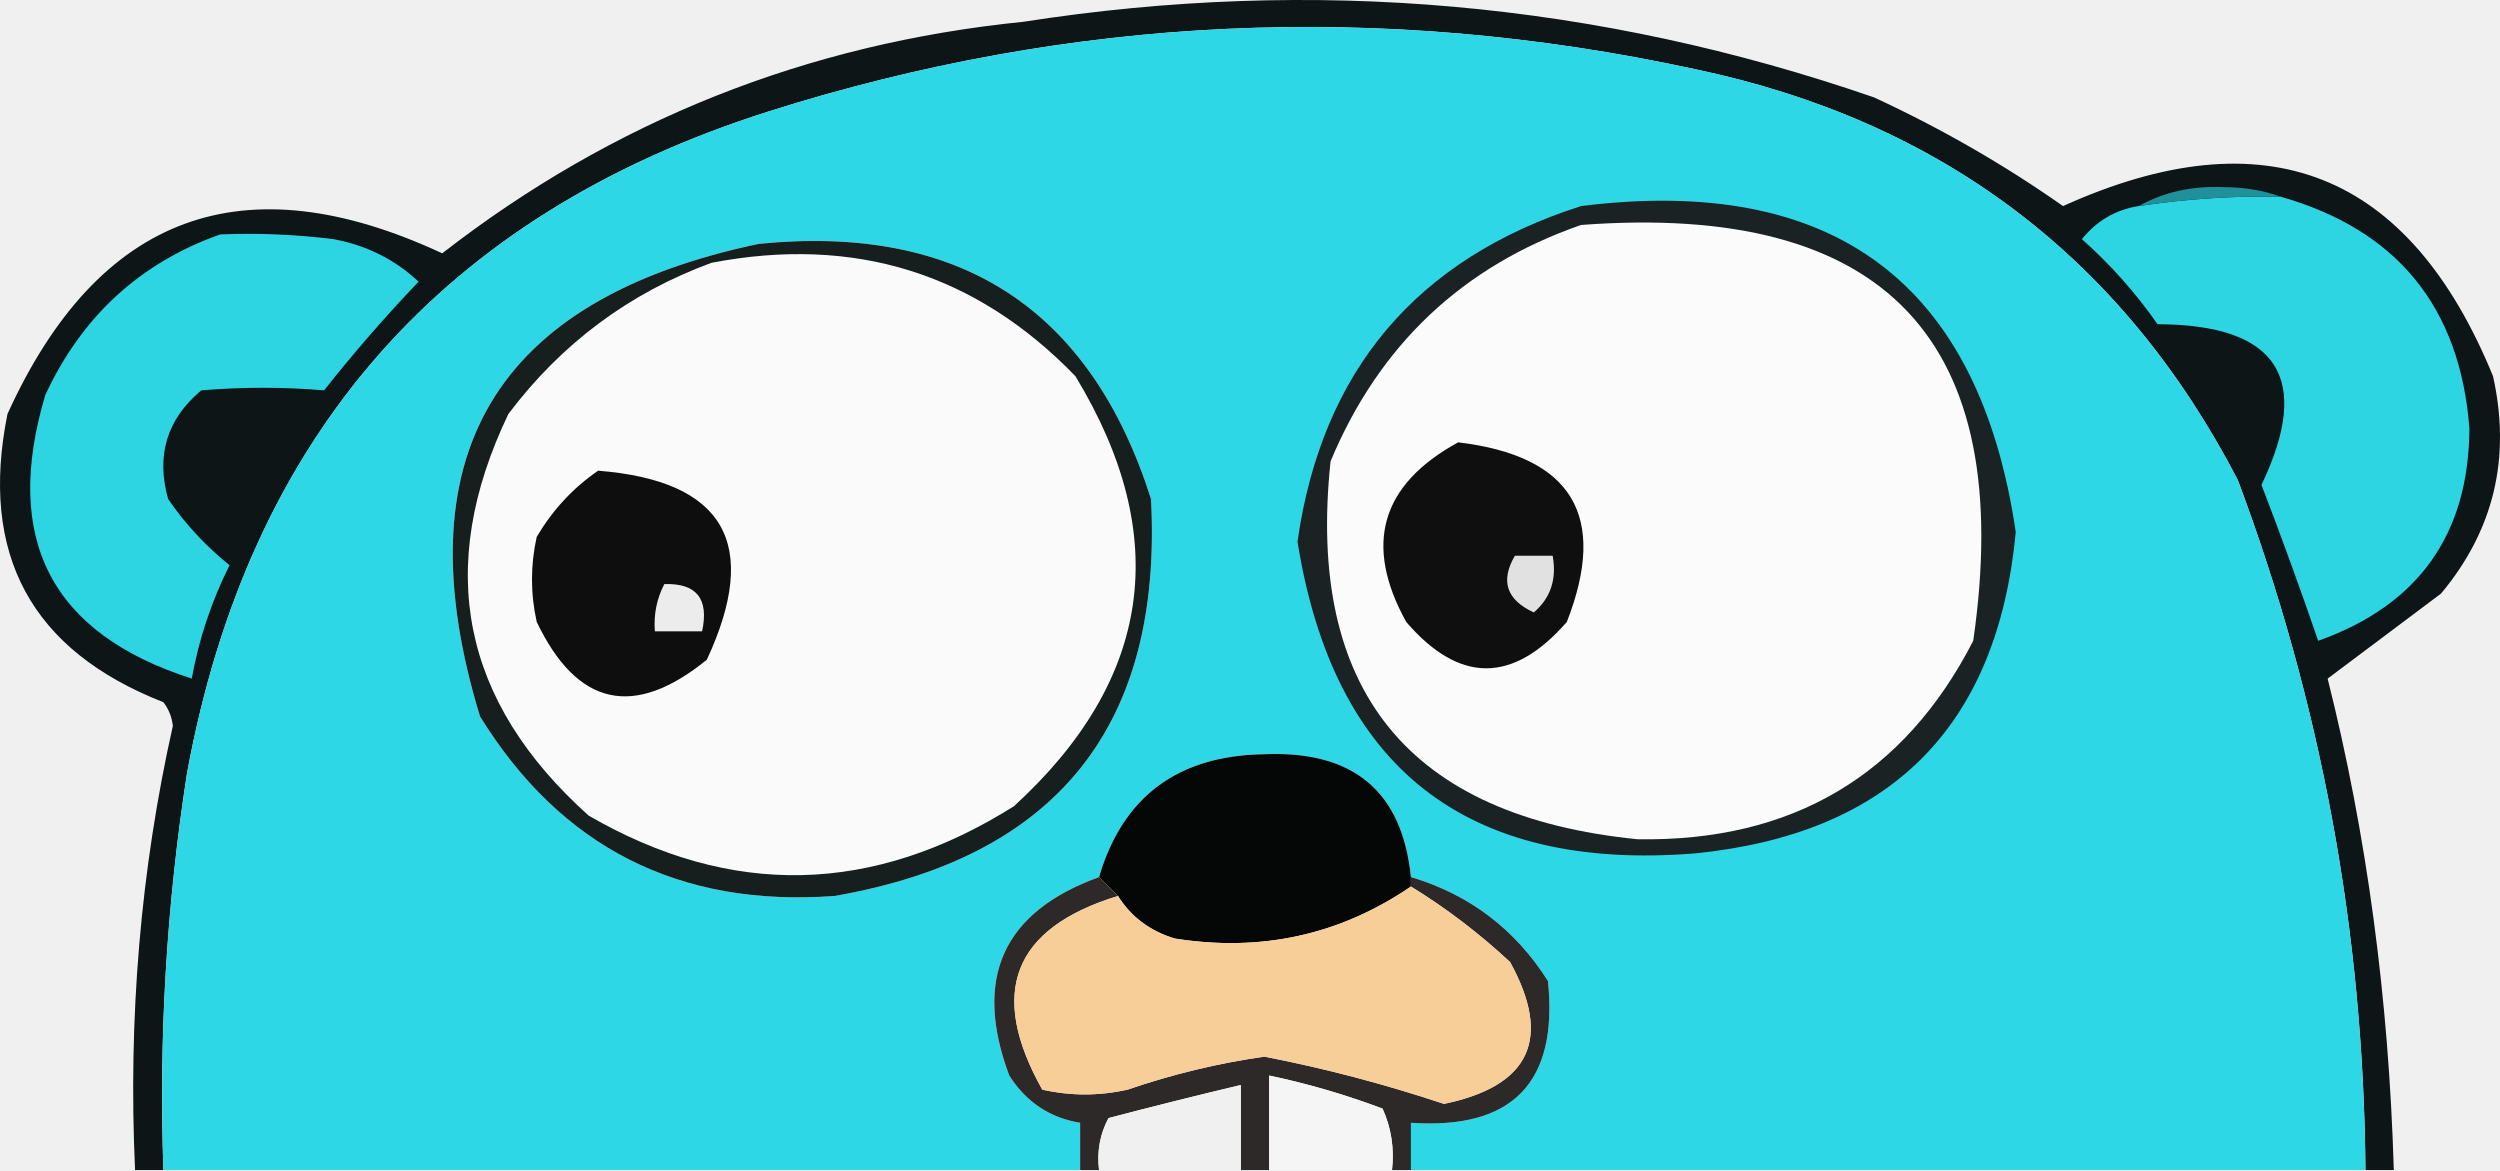
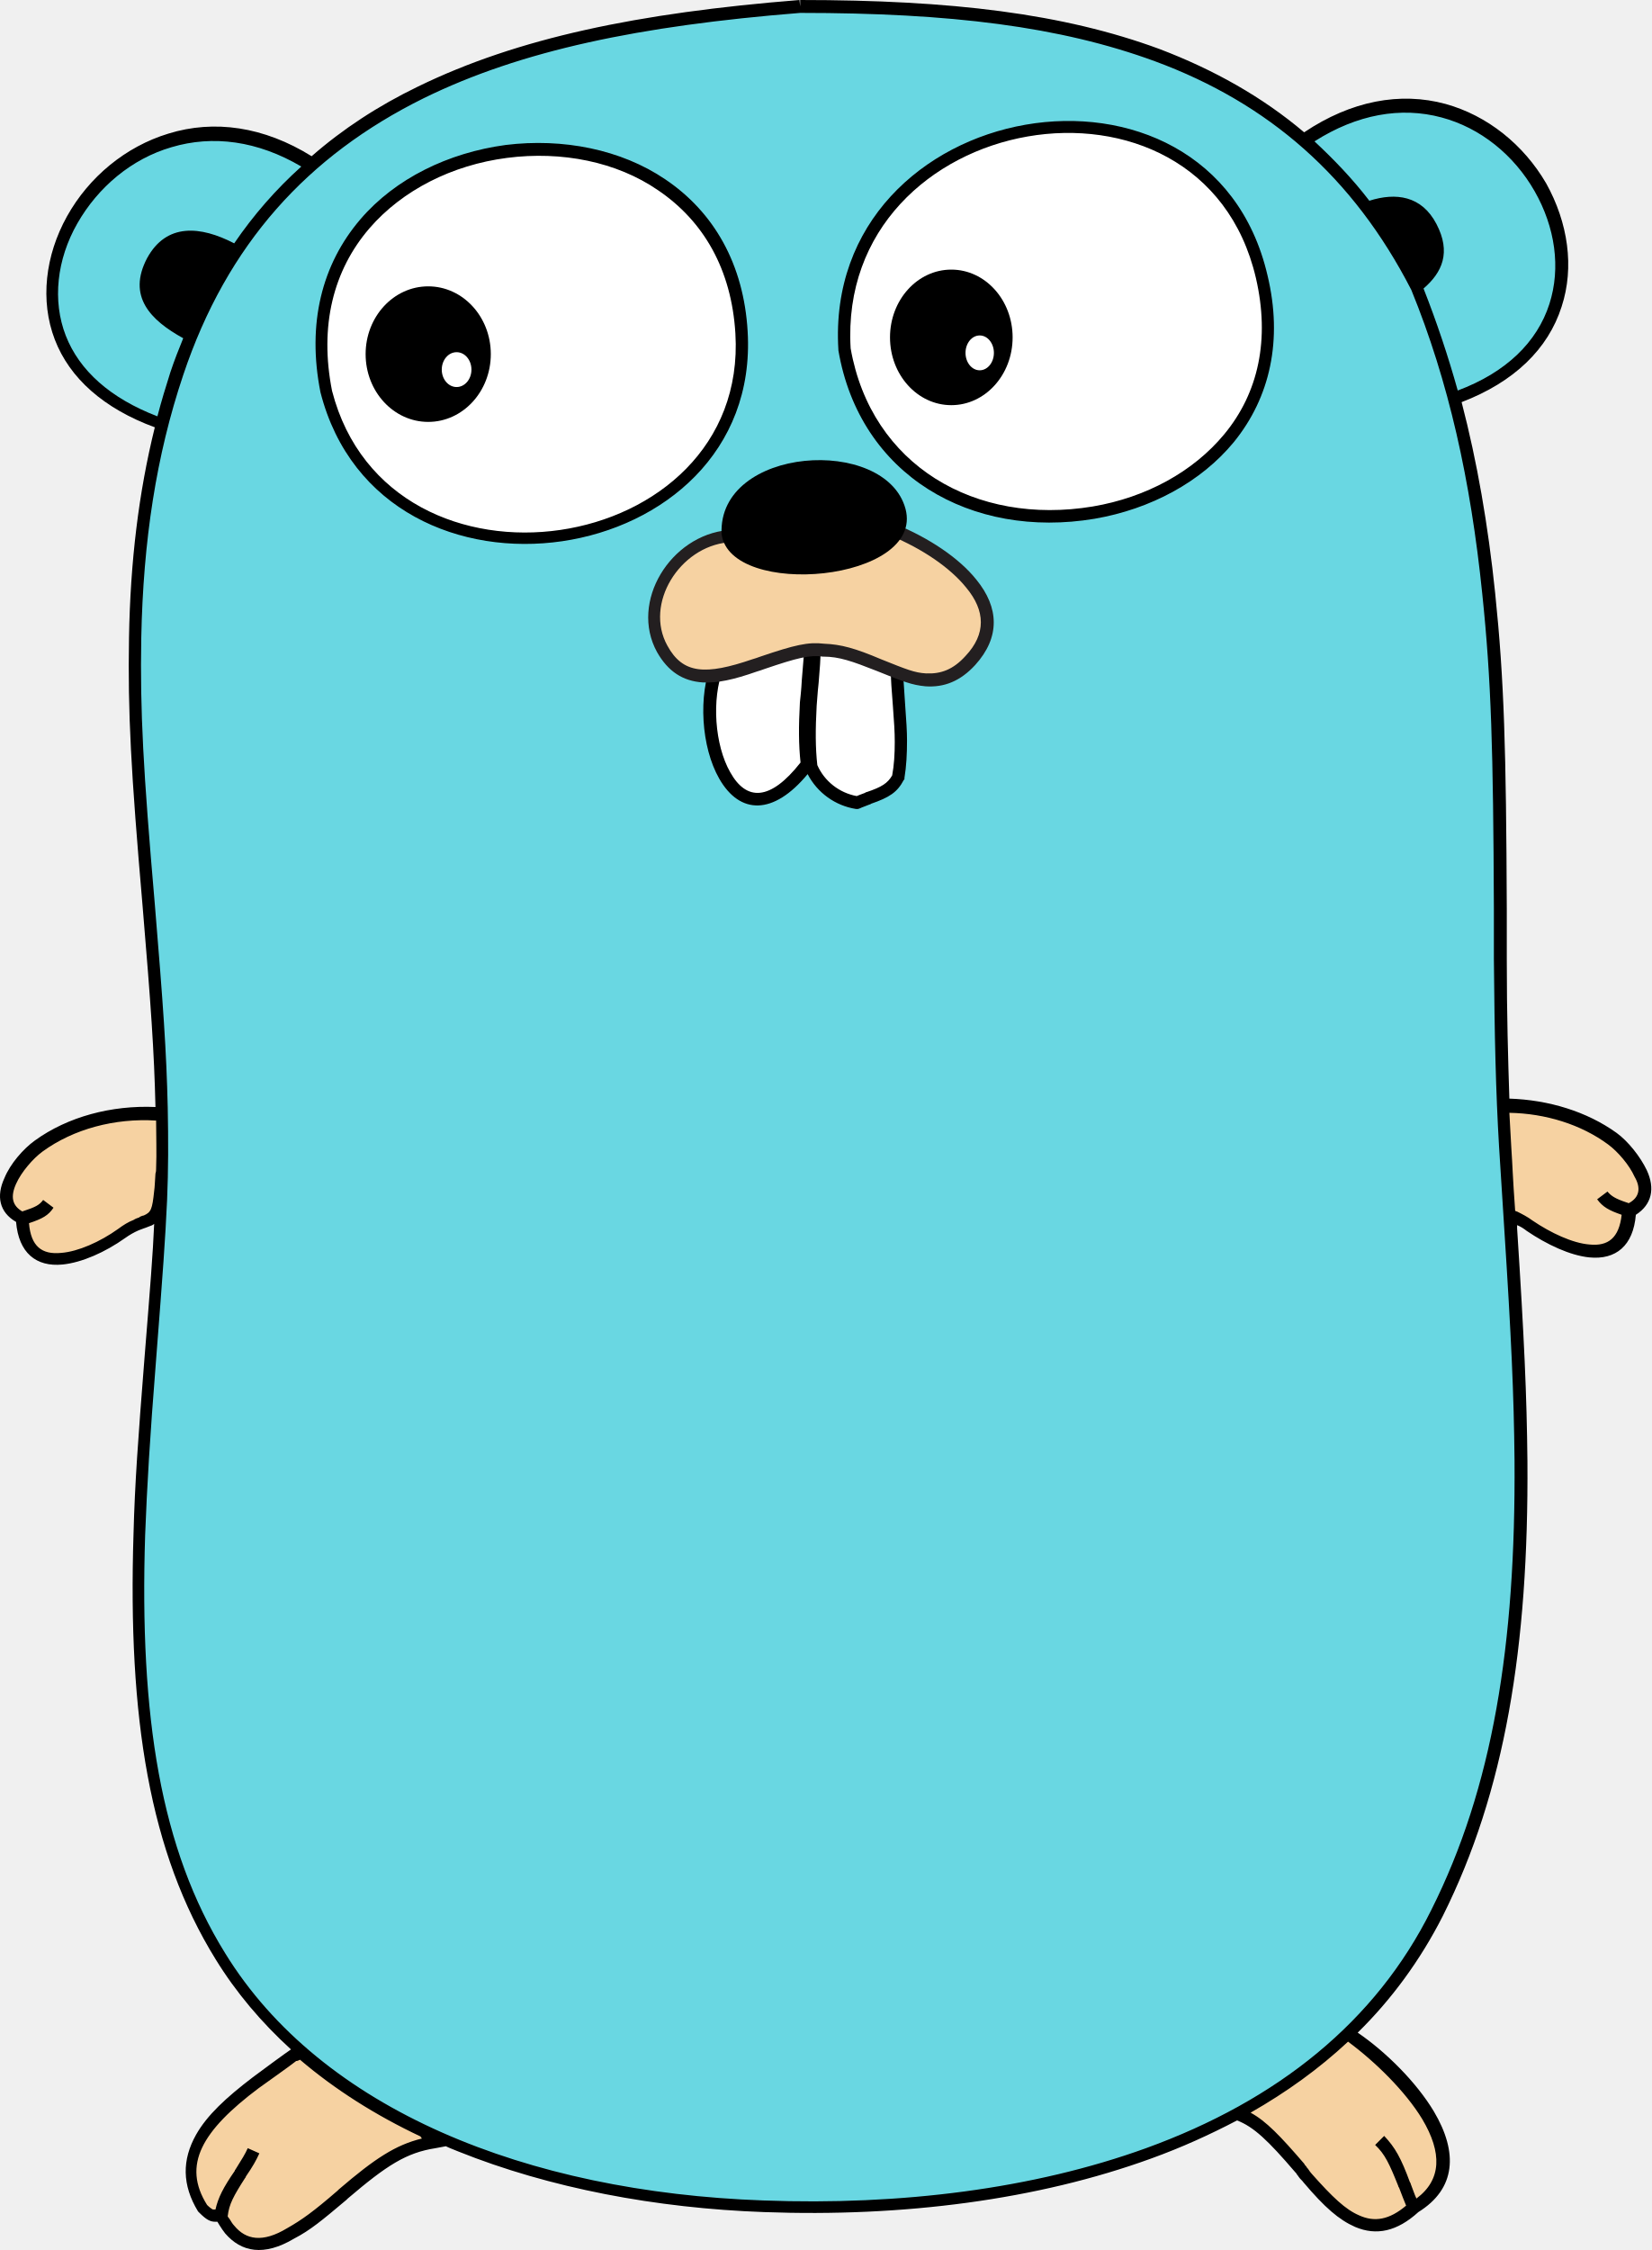
- <svg xmlns="http://www.w3.org/2000/svg" version="1.1" width="128.2" height="60" style="clip-rule:evenodd;fill-rule:evenodd;image-rendering:optimizeQuality;shape-rendering:geometricPrecision;text-rendering:geometricPrecision" id="svg2307">
-   <g id="g12" transform="matrix(0.4846354,0,0,0.4846354,-307.3601,-0.3371018)">
-     <path style="opacity:1" fill="#0e1517" d="m 887.5,124.5 c -1,0 -2,0 -3,0 C 884.309,99.351 879.809,75.017 871,51.5 858.794,27.98 839.628,13.48 813.5,8 c -33.215,-7.172 -65.882,-5.672 -98,4.5 -34.433,10.941 -54.933,34.275 -61.5,70 -2.164,13.913 -2.997,27.913 -2.5,42 -1,0 -2,0 -3,0 -0.741,-16.141 0.592,-31.807 4,-47 -0.108,-0.942 -0.441,-1.775 -1,-2.5 C 637.507,69.519 632.007,59.352 635,44.5 644.606,23.364 659.94,17.698 681,27.5 699.049,13.477 719.549,5.311 742.5,3 c 30.698,-4.785 60.698,-2.118 90,8 7.077,3.272 13.744,7.105 20,11.5 21.452,-9.686 36.619,-3.686 45.5,18 1.922,8.637 0.089,16.304 -5.5,23 -4.024,3.031 -8.024,6.031 -12,9 4.136,16.484 6.469,33.817 7,52 z" id="path10" />
-   </g>
-   <g id="g16" transform="matrix(0.4846354,0,0,0.4846354,-307.3601,-0.3371018)">
-     <path style="opacity:1" fill="#2dd5e3" d="m 875.5,21.5 c 12.338,3.507 19.004,11.674 20,24.5 -0.048,11.221 -5.382,18.721 -16,22.5 -1.9,-5.533 -3.9,-11.033 -6,-16.5 5.403,-11.291 1.736,-16.958 -11,-17 -2.295,-3.297 -4.962,-6.297 -8,-9 1.563,-1.947 3.563,-3.114 6,-3.5 4.963,-0.754 9.963,-1.087 15,-1 z" id="path14" />
-   </g>
-   <g id="g20" transform="matrix(0.4846354,0,0,0.4846354,-307.3601,-0.3371018)">
-     <path style="opacity:1" fill="#2dd4e2" d="m 657.5,25.5 c 4.014,-0.166 8.014,0.001 12,0.5 3.505,0.657 6.505,2.157 9,4.5 -3.52,3.686 -6.853,7.519 -10,11.5 -4.301,-0.363 -8.634,-0.363 -13,0 -3.63,3.05 -4.797,6.883 -3.5,11.5 1.827,2.66 3.994,4.994 6.5,7 -1.914,3.823 -3.247,7.823 -4,12 -14.879,-4.753 -20.046,-14.753 -15.5,-30 3.85,-8.317 10.016,-13.984 18.5,-17 z" id="path18" />
-   </g>
-   <g id="g24" transform="matrix(0.4846354,0,0,0.4846354,-307.3601,-0.3371018)">
-     <path style="opacity:1" fill="#20919a" d="m 875.5,21.5 c -5.037,-0.087 -10.037,0.246 -15,1 2.686,-1.491 5.686,-2.158 9,-2 2.196,0.005 4.196,0.338 6,1 z" id="path22" />
-   </g>
-   <g id="g28" transform="matrix(0.4846354,0,0,0.4846354,-307.3601,-0.3371018)" />
-   <g id="g32" transform="matrix(0.4846354,0,0,0.4846354,-307.3601,-0.3371018)">
-     <path id="path30" style="opacity:1" fill="#2ed7e5" d="m 884.5,124.5 c -33.667,0 -67.333,0 -101,0 0,-1.667 0,-3.333 0,-5 10.767,0.733 15.601,-4.267 14.5,-15 -3.47,-5.483 -8.303,-9.149 -14.5,-11 -0.915,-9.064 -6.082,-13.398 -15.5,-13 -9.149,0.133 -14.983,4.467 -17.5,13 -10.177,3.695 -13.344,10.695 -9.5,21 1.793,2.808 4.293,4.474 7.5,5 0,1.667 0,3.333 0,5 -11,0 -22,0 -33,0 -0.846,-1.939 -1.346,-3.939 -1.5,-6 1.205,-0.571 2.372,-1.238 3.5,-2 -0.346,-1.196 -0.846,-1.196 -1.5,0 -0.667,-1.333 -0.667,-2.667 0,-4 0.893,1.211 1.726,1.211 2.5,0 -1.229,-0.781 -2.562,-1.281 -4,-1.5 2.276,-1.874 1.943,-3.541 -1,-5 1.607,-1.049 2.273,-2.549 2,-4.5 2.027,0.162 4.027,-0.005 6,-0.5 -2.095,-0.556 -2.262,-1.056 -0.5,-1.5 5.765,2.549 5.932,1.883 0.5,-2 1.229,-0.781 2.562,-1.281 4,-1.5 -0.948,-0.483 -1.948,-0.649 -3,-0.5 23.585,-4.086 34.752,-18.086 33.5,-42 -6.392,-20.129 -20.225,-29.129 -41.5,-27 3.477,-0.823 7.144,-1.323 11,-1.5 -3.986,-0.499 -7.986,-0.665 -12,-0.5 -0.157,-1.373 0.01,-2.707 0.5,-4 1.364,0.758 2.531,0.258 3.5,-1.5 -0.928,-0.388 -1.595,-1.055 -2,-2 0.884,-1.098 1.884,-1.598 3,-1.5 -1.048,-1.048 -2.048,-2.048 -3,-3 32.118,-10.172 64.785,-11.672 98,-4.5 26.128,5.48 45.294,19.98 57.5,43.5 8.809,23.517 13.309,47.851 13.5,73 z m -169,-112 c 0.952,0.952 1.952,1.952 3,3 -1.116,-0.098 -2.116,0.402 -3,1.5 0.405,0.945 1.072,1.612 2,2 -0.969,1.758 -2.136,2.258 -3.5,1.5 -0.49,1.293 -0.657,2.627 -0.5,4 4.014,-0.166 8.014,0.001 12,0.5 -3.856,0.177 -7.523,0.677 -11,1.5 -28.033,5.877 -37.867,22.543 -29.5,50 8.572,13.87 21.072,20.203 37.5,19 1.052,-0.149 2.052,0.017 3,0.5 -1.438,0.219 -2.771,0.719 -4,1.5 5.432,3.883 5.265,4.549 -0.5,2 -1.762,0.444 -1.595,0.944 0.5,1.5 -1.973,0.495 -3.973,0.662 -6,0.5 0.273,1.951 -0.393,3.451 -2,4.5 2.943,1.459 3.276,3.126 1,5 1.438,0.219 2.771,0.719 4,1.5 -0.774,1.211 -1.607,1.211 -2.5,0 -0.667,1.333 -0.667,2.667 0,4 0.654,-1.196 1.154,-1.196 1.5,0 -1.128,0.762 -2.295,1.429 -3.5,2 0.154,2.061 0.654,4.061 1.5,6 -21.333,0 -42.667,0 -64,0 -0.497,-14.087 0.336,-28.087 2.5,-42 6.567,-35.725 27.067,-59.059 61.5,-70 z" />
-   </g>
-   <g id="g36" transform="matrix(0.4846354,0,0,0.4846354,-307.3601,-0.3371018)">
-     <path style="opacity:1" fill="#1a2223" d="m 801.5,22.5 c 26.786,-3.347 42.119,8.153 46,34.5 -1.951,20.618 -13.284,31.951 -34,34 -24.176,1.916 -38.176,-9.084 -42,-33 2.583,-18.084 12.583,-29.918 30,-35.5 z" id="path34" />
-   </g>
-   <g id="g40" transform="matrix(0.4846354,0,0,0.4846354,-307.3601,-0.3371018)">
-     <path style="opacity:1" fill="#fbfbfb" d="m 801.5,24.5 c 32.251,-2.425 46.084,12.242 41.5,44 -7.325,14.258 -19.158,21.258 -35.5,21 -24.247,-2.415 -35.08,-15.748 -32.5,-40 5.145,-12.314 13.978,-20.647 26.5,-25 z" id="path38" />
-   </g>
-   <g id="g44" transform="matrix(0.4846354,0,0,0.4846354,-307.3601,-0.3371018)">
-     <path style="opacity:1" fill="#161e1e" d="m 714.5,26.5 c 21.275,-2.129 35.108,6.871 41.5,27 1.252,23.914 -9.915,37.914 -33.5,42 -16.428,1.203 -28.928,-5.13 -37.5,-19 -8.367,-27.457 1.467,-44.123 29.5,-50 z" id="path42" />
-   </g>
-   <g id="g48" transform="matrix(0.4846354,0,0,0.4846354,-307.3601,-0.3371018)">
-     <path style="opacity:1" fill="#fafafa" d="m 709.5,28.5 c 15.123,-2.901 27.956,1.099 38.5,12 10.289,16.949 8.122,32.115 -6.5,45.5 -14.928,9.39 -29.928,9.723 -45,1 -13.466,-12.06 -16.3,-26.226 -8.5,-42.5 5.632,-7.474 12.798,-12.808 21.5,-16 z" id="path46" />
-   </g>
-   <g id="g60" transform="matrix(0.4846354,0,0,0.4846354,-307.3601,-0.3371018)">
-     <path style="opacity:1" fill="#0f0f0f" d="m 788.5,47.5 c 12.051,1.441 15.884,7.774 11.5,19 -5.705,6.546 -11.372,6.546 -17,0 -4.522,-8.188 -2.689,-14.521 5.5,-19 z" id="path58" />
-   </g>
-   <g id="g64" transform="matrix(0.4846354,0,0,0.4846354,-307.3601,-0.3371018)">
-     <path style="opacity:1" fill="#0e0e0e" d="m 697.5,50.5 c 13.37,1.066 17.203,7.732 11.5,20 -7.718,6.27 -13.718,4.937 -18,-4 -0.667,-3 -0.667,-6 0,-9 1.694,-2.858 3.861,-5.191 6.5,-7 z" id="path62" />
-   </g>
-   <g id="g92" transform="matrix(0.4846354,0,0,0.4846354,-307.3601,-0.3371018)">
-     <path style="opacity:1" fill="#e1e1e1" d="m 794.5,59.5 c 1.333,0 2.667,0 4,0 0.449,2.478 -0.217,4.478 -2,6 -2.89,-1.337 -3.557,-3.337 -2,-6 z" id="path90" />
-   </g>
-   <g id="g100" transform="matrix(0.4846354,0,0,0.4846354,-307.3601,-0.3371018)">
-     <path style="opacity:1" fill="#ececec" d="m 704.5,62.5 c 3.41,-0.116 4.744,1.55 4,5 -1.667,0 -3.333,0 -5,0 -0.134,-1.792 0.199,-3.458 1,-5 z" id="path98" />
-   </g>
-   <g id="g104" transform="matrix(0.4846354,0,0,0.4846354,-307.3601,-0.3371018)">
-     <path style="opacity:1" fill="#050707" d="m 783.5,93.5 c 0,0.333 0,0.667 0,1 -7.514,5.126 -15.848,6.959 -25,5.5 -2.606,-0.792 -4.606,-2.292 -6,-4.5 -0.667,-0.667 -1.333,-1.333 -2,-2 2.517,-8.533 8.351,-12.867 17.5,-13 9.418,-0.398 14.585,3.936 15.5,13 z" id="path102" />
-   </g>
-   <g id="g152" transform="matrix(0.4846354,0,0,0.4846354,-307.3601,-0.3371018)">
-     <path style="opacity:1" fill="#2c2928" d="m 750.5,93.5 c 0.667,0.667 1.333,1.333 2,2 -11.111,3.402 -13.777,10.236 -8,20.5 3,0.667 6,0.667 9,0 4.752,-1.634 9.586,-2.801 14.5,-3.5 6.426,1.252 12.759,2.919 19,5 9.115,-1.895 11.448,-6.895 7,-15 -3.26,-3.039 -6.76,-5.706 -10.5,-8 0,-0.333 0,-0.667 0,-1 6.197,1.851 11.03,5.517 14.5,11 1.101,10.733 -3.733,15.733 -14.5,15 0,1.667 0,3.333 0,5 -0.667,0 -1.333,0 -2,0 0.256,-2.292 -0.077,-4.459 -1,-6.5 -3.947,-1.484 -7.947,-2.65 -12,-3.5 0,3.333 0,6.667 0,10 -1,0 -2,0 -3,0 0,-3 0,-6 0,-9 -4.594,1.09 -9.261,2.257 -14,3.5 -0.906,1.699 -1.239,3.533 -1,5.5 -0.667,0 -1.333,0 -2,0 0,-1.667 0,-3.333 0,-5 -3.207,-0.526 -5.707,-2.192 -7.5,-5 -3.844,-10.305 -0.677,-17.305 9.5,-21 z" id="path150" />
-   </g>
-   <g id="g156" transform="matrix(0.4846354,0,0,0.4846354,-307.3601,-0.3371018)">
-     <path style="opacity:1" fill="#f7cd98" d="m 783.5,94.5 c 3.74,2.294 7.24,4.96 10.5,8 4.448,8.105 2.115,13.105 -7,15 -6.241,-2.081 -12.574,-3.748 -19,-5 -4.914,0.699 -9.748,1.866 -14.5,3.5 -3,0.667 -6,0.667 -9,0 -5.777,-10.264 -3.111,-17.098 8,-20.5 1.394,2.208 3.394,3.708 6,4.5 9.152,1.459 17.486,-0.374 25,-5.5 z" id="path154" />
-   </g>
-   <g id="g160" transform="matrix(0.4846354,0,0,0.4846354,-307.3601,-0.3371018)">
-     <path style="opacity:1" fill="#f0f0f0" d="m 765.5,124.5 c -5,0 -10,0 -15,0 -0.239,-1.967 0.094,-3.801 1,-5.5 4.739,-1.243 9.406,-2.41 14,-3.5 0,3 0,6 0,9 z" id="path158" />
-   </g>
-   <g id="g164" transform="matrix(0.4846354,0,0,0.4846354,-307.3601,-0.3371018)">
-     <path style="opacity:1" fill="#f5f5f5" d="m 781.5,124.5 c -4.333,0 -8.667,0 -13,0 0,-3.333 0,-6.667 0,-10 4.053,0.85 8.053,2.016 12,3.5 0.923,2.041 1.256,4.208 1,6.5 z" id="path162" />
+ <svg xmlns="http://www.w3.org/2000/svg" width="44.045mm" height="60mm" viewBox="0 0 44.045 60" version="1.1" id="svg2135" xml:space="preserve">
+   <g id="layer1" transform="translate(-39.51366,-50.87141)">
+     <g id="g2568" transform="matrix(0.172802,0,0,0.172802,39.44316,50.83685)">
+       <path d="m 3.686,188.165 c 0.498,10.26 10.758,5.479 15.34,2.291 4.383,-3.088 5.678,-0.498 6.076,-6.475 0.299,-3.984 0.697,-7.869 0.498,-11.853 -6.674,-0.598 -13.846,0.996 -19.325,4.98 -2.888,1.992 -8.068,8.567 -2.59,11.057 m 204.502,126.107 c 7.869,4.881 22.313,19.624 10.459,26.796 -11.356,10.36 -17.73,-11.456 -27.692,-14.444 4.283,-5.877 9.662,-11.256 17.233,-12.352 z m -140.85,16.635 c -9.264,1.395 -14.444,9.762 -22.213,14.046 -7.272,4.283 -10.061,-1.395 -10.659,-2.59 -1.095,-0.498 -0.996,0.498 -2.789,-1.295 -6.773,-10.659 6.973,-18.428 14.145,-23.708 9.961,-1.992 16.237,6.674 21.516,13.547 z M 251.916,186.87 c -0.498,10.26 -10.758,5.479 -15.34,2.291 -4.383,-3.088 -5.678,-0.498 -6.076,-6.475 -0.3,-3.984 -0.698,-7.869 -0.498,-11.853 6.673,-0.598 13.845,0.996 19.324,4.98 2.79,1.992 8.069,8.567 2.59,11.057" fill="#f6d2a2" id="path2508" />
+       <path d="M 224.722,61.759 C 260.283,49.208 232.492,0.499 201.512,22.014 181.192,4.582 153.202,1.394 123.816,1.394 95.03,3.687 67.636,8.966 48.511,25.7 17.63,5.777 -10.858,53.59 25.4,65.644 c -10.16,39.445 1.394,79.688 -0.2,119.831 -1.494,36.06 -10.957,84.37 9.065,116.744 17.034,27.692 53.69,37.554 83.873,38.65 38.549,1.394 85.266,-8.069 103.993,-45.423 17.93,-35.561 12.95,-79.888 10.659,-118.238 -2.291,-38.749 1.992,-78.095 -8.069,-115.45 z" fill="#69d7e2" id="path2510" />
+       <path d="m 254.605,180.794 c -0.996,-2.092 -2.888,-4.483 -4.681,-5.778 -4.582,-3.287 -10.46,-5.08 -16.536,-5.279 -0.199,-6.176 -0.398,-12.95 -0.398,-21.516 v -7.77 c -0.1,-24.504 -0.399,-35.262 -1.793,-48.71 -1.096,-10.558 -2.79,-20.32 -5.18,-29.484 8.069,-3.088 13.348,-8.168 15.44,-14.743 1.992,-6.076 0.996,-12.949 -2.39,-19.025 -3.487,-5.977 -9.065,-10.46 -15.54,-12.252 -6.973,-1.893 -14.543,-0.498 -21.815,4.382 C 195.237,15.141 187.767,10.957 179.399,7.769 164.557,2.292 147.325,0.2 123.916,0.2 V 1.196 L 123.816,0.2 C 98.814,2.192 80.286,6.077 64.946,13.548 58.77,16.536 53.292,20.122 48.511,24.306 41.139,19.724 33.469,18.628 26.397,20.82 19.823,22.812 14.145,27.494 10.758,33.57 7.371,39.646 6.574,46.619 8.865,52.596 c 2.291,5.976 7.57,10.658 15.44,13.547 -2.49,10.06 -3.785,20.719 -3.984,32.473 -0.2,11.455 0.298,20.62 2.091,41.338 1.295,15.44 1.793,22.512 1.993,31.079 -6.774,-0.299 -13.547,1.494 -18.628,5.18 -1.793,1.295 -3.785,3.586 -4.681,5.777 -1.295,2.79 -0.797,5.28 1.793,6.774 0.398,4.781 3.088,6.972 7.172,6.574 2.988,-0.299 6.574,-1.893 9.662,-4.084 a 11.208,11.208 0 0 1 2.092,-1.195 c 0.299,-0.1 0.498,-0.2 0.797,-0.3 0,0 0.597,-0.198 0.797,-0.298 0.298,-0.1 0.597,-0.2 0.796,-0.399 -0.199,4.682 -0.597,9.563 -1.494,20.72 -0.996,12.55 -1.494,19.424 -1.693,27.094 -0.897,28.488 2.49,49.207 12.65,65.643 3.188,5.18 7.073,9.762 11.655,13.946 -0.897,0.597 -4.682,3.387 -5.877,4.283 -4.184,3.188 -7.072,5.877 -8.766,8.865 -2.191,3.885 -2.191,7.77 0.299,11.854 l 0.1,0.1 0.1,0.1 c 1.095,1.095 1.693,1.394 2.49,1.394 h 0.297 c 0.1,0.2 0.2,0.299 0.3,0.498 0.298,0.498 0.597,0.896 0.896,1.295 2.49,2.889 5.976,3.586 10.658,0.797 2.49,-1.295 4.283,-2.79 8.068,-5.977 l 0.2,-0.2 c 6.076,-5.179 9.064,-7.071 13.547,-7.769 l 1.594,-0.299 c 0.597,0.3 1.195,0.499 1.892,0.797 14.145,5.678 30.58,8.766 47.216,9.364 21.516,0.797 42.235,-1.893 59.766,-8.268 4.682,-1.693 9.065,-3.686 13.249,-5.877 2.59,0.996 4.78,3.088 8.965,7.969 0.199,0.2 0.199,0.2 0.298,0.398 0.2,0.2 0.2,0.3 0.3,0.399 0.198,0.299 0.497,0.498 0.696,0.797 3.288,3.884 5.48,5.777 7.97,6.873 3.286,1.394 6.474,0.697 9.761,-2.291 5.778,-3.586 6.176,-9.164 2.39,-15.54 -2.689,-4.482 -7.37,-9.164 -11.753,-12.152 5.18,-5.08 9.662,-11.156 13.148,-18.03 9.563,-19.125 13.249,-41.438 13.05,-70.126 -0.1,-10.16 -0.499,-19.025 -1.594,-35.96 v -0.497 c 0.498,0.199 0.996,0.498 1.494,0.896 3.088,2.092 6.674,3.785 9.662,4.084 4.084,0.399 6.774,-1.793 7.172,-6.574 2.49,-1.594 2.988,-4.084 1.693,-6.873 z M 222.93,18.328 c 5.977,1.594 11.157,5.778 14.344,11.356 3.188,5.578 4.084,11.854 2.291,17.432 -1.892,5.877 -6.674,10.559 -14.145,13.348 a 162.04,162.04 0 0 0 -5.279,-15.739 c 2.889,-2.49 4.283,-5.578 1.992,-9.96 -2.29,-4.384 -6.275,-4.882 -10.36,-3.587 -2.59,-3.387 -5.478,-6.375 -8.466,-9.164 6.574,-4.184 13.348,-5.379 19.623,-3.686 z M 10.56,51.997 C 8.468,46.617 9.165,40.243 12.353,34.665 15.54,29.086 20.72,24.704 26.896,22.911 c 6.375,-1.893 13.248,-0.997 20.022,2.988 a 65.541,65.541 0 0 0 -10.36,11.854 c -5.18,-2.69 -10.459,-3.188 -13.447,2.29 -3.088,5.878 0.498,9.563 5.578,12.352 -0.697,1.694 -1.395,3.487 -1.992,5.28 -0.698,2.191 -1.395,4.482 -1.992,6.773 C 17.433,61.659 12.652,57.376 10.56,51.997 Z m 12.053,135.77 c -0.1,0 -0.698,0.199 -0.698,0.298 -0.298,0.1 -0.597,0.2 -0.896,0.399 -0.797,0.299 -1.594,0.797 -2.39,1.394 -2.79,1.993 -6.177,3.487 -8.767,3.686 -2.988,0.299 -4.681,-0.996 -4.98,-4.582 2.092,-0.697 2.988,-1.195 3.785,-2.39 l -1.594,-1.196 c -0.597,0.797 -1.195,1.096 -2.988,1.693 -0.1,0 -0.1,0 -0.2,0.1 -1.593,-0.897 -1.892,-2.291 -0.995,-4.283 0.797,-1.793 2.59,-3.885 4.084,-4.98 4.781,-3.487 11.156,-5.18 17.531,-4.782 0,2.49 0.1,4.98 0,7.37 0,0.3 0,0.499 -0.1,0.798 -0.099,1.394 -0.099,1.992 -0.199,2.69 -0.298,2.888 -0.498,3.286 -1.593,3.785 z m 30.082,150.312 -0.2,0.2 c -3.685,3.187 -5.478,4.482 -7.769,5.777 -3.785,2.291 -6.375,1.793 -8.168,-0.398 -0.299,-0.3 -0.498,-0.698 -0.697,-0.997 -0.1,-0.1 -0.2,-0.298 -0.299,-0.398 v -0.1 c 0.2,-1.793 0.897,-3.088 2.69,-5.877 0.1,-0.1 0.1,-0.1 0.1,-0.199 1.095,-1.594 1.593,-2.49 2.091,-3.586 l -1.793,-0.797 c -0.398,0.897 -0.896,1.694 -1.893,3.287 -0.1,0.1 -0.1,0.1 -0.1,0.2 -1.792,2.59 -2.59,4.183 -2.988,5.976 h -0.1 -0.299 c -0.2,-0.1 -0.498,-0.299 -0.896,-0.697 -3.885,-6.176 -0.797,-11.455 7.968,-18.03 1.096,-0.796 4.782,-3.386 5.778,-4.183 0.2,0 0.398,-0.1 0.598,-0.2 5.378,4.583 11.654,8.567 18.627,11.854 0,0.1 0.1,0.2 0.199,0.3 -4.084,0.995 -7.272,3.087 -12.85,7.868 z m 167.247,-10.857 c 3.088,5.18 2.988,9.363 -0.897,12.252 -0.298,-0.598 -0.498,-1.295 -0.896,-2.291 0,-0.1 0,-0.1 -0.1,-0.2 -1.394,-3.785 -2.29,-5.378 -3.984,-7.171 l -1.395,1.394 c 1.494,1.395 2.192,2.889 3.586,6.375 0,0.1 0,0.1 0.1,0.2 0.498,1.294 0.797,2.091 1.096,2.789 -2.59,2.191 -4.881,2.59 -7.272,1.494 -2.092,-0.897 -4.084,-2.79 -7.272,-6.375 -0.199,-0.2 -0.398,-0.498 -0.597,-0.797 -0.1,-0.1 -0.2,-0.2 -0.3,-0.399 -0.198,-0.199 -0.198,-0.199 -0.298,-0.398 -3.686,-4.283 -5.877,-6.574 -8.268,-7.87 5.579,-3.187 10.56,-6.773 15.042,-10.957 4.183,3.088 8.865,7.67 11.455,11.954 z m 1.394,-32.274 c -8.566,17.233 -23.707,29.385 -44.028,36.756 -17.332,6.276 -37.852,8.866 -59.069,8.069 -36.557,-1.295 -68.233,-14.045 -83.075,-38.151 -9.961,-16.038 -13.249,-36.458 -12.352,-64.548 0.299,-7.67 0.697,-14.543 1.693,-27.094 1.096,-14.145 1.395,-18.229 1.694,-24.604 0.199,-4.582 0.199,-9.264 0.1,-14.244 -0.2,-8.766 -0.698,-15.739 -1.993,-31.378 -1.793,-20.719 -2.291,-29.784 -2.092,-41.14 0.3,-14.94 2.291,-28.09 6.475,-40.54 C 35.46,37.851 47.913,24.204 65.843,15.34 80.884,7.97 99.113,4.184 123.916,2.191 c 23.21,0 40.143,2.092 54.786,7.471 17.531,6.475 30.58,17.83 39.545,35.263 5.778,14.144 9.165,29.385 10.958,46.916 1.394,13.348 1.693,24.106 1.793,48.51 v 7.77 c 0.1,12.053 0.298,20.52 0.797,28.987 0.199,3.287 0.298,4.682 0.796,12.551 1.096,16.934 1.495,25.7 1.594,35.86 0.2,28.588 -3.387,50.602 -12.85,69.429 z m 30.481,-109.074 c -0.1,0 -0.199,-0.1 -0.298,-0.1 -1.793,-0.597 -2.391,-0.996 -2.989,-1.693 l -1.594,1.195 c 0.897,1.196 1.793,1.694 3.786,2.39 -0.399,3.587 -2.092,4.882 -4.98,4.583 -2.59,-0.2 -5.978,-1.793 -8.767,-3.686 -0.797,-0.597 -1.593,-0.996 -2.39,-1.394 -0.1,0 -0.2,-0.1 -0.3,-0.1 -0.398,-5.478 -0.398,-6.873 -0.597,-9.762 l -0.299,-5.379 c 5.579,0.1 11.057,1.793 15.24,4.881 1.495,1.096 3.288,3.188 4.085,4.98 0.996,1.694 0.797,3.188 -0.897,4.085 z" id="path2512" />
+       <path d="m 138.918,104.123 c 0.1,5.08 1.096,10.658 0.199,16.037 -1.395,2.59 -3.984,2.89 -6.275,3.885 -3.188,-0.498 -5.878,-2.59 -7.172,-5.578 -0.797,-6.076 0.199,-11.854 0.498,-17.93 0,-0.2 3.785,0.1 7.172,1.096 2.888,0.896 5.578,2.39 5.578,2.49 z m -28.19,0.398 c -2.79,10.56 3.686,27.792 14.344,13.647 -0.797,-5.977 0.1,-11.754 0.398,-17.631 0.1,-0.498 -14.642,3.287 -14.742,3.984 z" fill="#ffffff" id="path2514" />
+       <path d="m 140.113,108.805 c -0.2,-2.989 -0.299,-4.184 -0.299,-5.678 v -0.697 l -0.697,-0.2 -12.551,-3.884 v -0.698 l -1.295,0.3 h -0.1 v 0.099 l -14.144,3.586 -0.498,0.1 -0.2,0.497 c -2.191,5.28 -1.693,13.249 1.096,18.13 3.188,5.578 8.367,5.677 13.647,-0.698 a 10.192,10.192 0 0 0 7.47,5.38 h 0.3 l 0.298,-0.1 c 0.399,-0.2 0.797,-0.3 1.495,-0.598 0.1,0 0.1,0 0.199,-0.1 2.888,-0.996 4.084,-1.793 5.08,-3.685 l 0.1,-0.1 v -0.199 c 0.298,-1.793 0.398,-3.686 0.398,-5.777 0,-1.495 -0.1,-2.89 -0.299,-5.678 z m -15.938,-3.686 c -0.1,1.793 -0.199,2.49 -0.298,3.486 -0.2,3.686 -0.2,6.475 0.1,9.264 -4.683,5.977 -8.368,5.977 -10.858,1.494 -2.391,-4.183 -2.89,-11.256 -1.096,-15.937 l 12.55,-3.188 c -0.099,1.295 -0.198,2.59 -0.398,4.881 z m 13.946,14.743 c -0.697,1.195 -1.594,1.793 -3.985,2.59 -0.1,0 -0.1,0 -0.199,0.099 -0.597,0.2 -0.996,0.398 -1.295,0.498 -2.69,-0.498 -4.98,-2.291 -6.076,-4.781 -0.299,-2.69 -0.299,-5.479 -0.1,-9.164 0.1,-0.997 0.1,-1.694 0.3,-3.487 0.198,-2.29 0.298,-3.685 0.298,-4.98 l 10.858,3.287 c 0,1.295 0.1,2.49 0.299,5.08 0.199,2.69 0.298,4.084 0.298,5.678 0,1.892 -0.1,3.586 -0.398,5.18 z" id="path2516" />
+       <g transform="translate(48.476,21.976)" id="g2526">
+         <path d="m 2.291,38.749 c 9.164,35.66 66.241,26.496 64.05,-9.264 C 63.75,-13.348 -6.475,-5.08 2.29,38.749" fill="#ffffff" id="path2518" />
+         <path d="M 67.337,29.385 C 66.739,19.025 62.157,10.957 54.587,5.877 47.813,1.295 38.848,-0.498 29.983,0.597 21.118,1.794 12.949,5.778 7.57,12.054 1.594,19.026 -0.697,28.19 1.395,38.749 l 0.896,-0.2 -0.896,0.2 C 10.758,75.405 69.528,66.54 67.337,29.385 Z M 3.187,38.55 C 1.195,28.49 3.387,19.923 8.965,13.448 14.045,7.571 21.715,3.687 30.182,2.591 c 8.467,-1.096 16.934,0.598 23.31,4.98 7.071,4.782 11.355,12.253 11.952,22.114 2.092,34.764 -53.391,43.132 -62.256,8.865 z" id="path2520" />
+         <ellipse cx="18.03" cy="32.872" rx="9.662" ry="10.459" id="ellipse2522" />
+         <ellipse cx="22.412" cy="35.262" fill="#ffffff" rx="2.291" ry="2.689" id="ellipse2524" />
+       </g>
+       <g transform="translate(129.618,18.098)" id="g2536">
+         <path d="M 1.195,35.96 C 8.268,76.9 75.206,66.042 65.544,24.803 56.878,-12.252 -1.196,-1.992 1.195,35.96" fill="#ffffff" id="path2528" />
+         <path d="M 66.44,24.604 C 57.575,-13.547 -2.19,-3.088 0.2,36.059 v 0.1 C 3.486,55.483 20.72,65.345 39.745,62.157 48.41,60.663 56.18,56.48 61.26,50.304 66.838,43.43 68.83,34.565 66.44,24.604 Z M 59.767,49.108 C 54.985,54.886 47.714,58.87 39.446,60.265 21.416,63.253 5.279,53.989 2.092,35.86 -0.1,-0.996 56.28,-10.858 64.647,25.002 c 2.192,9.463 0.399,17.731 -4.88,24.106 z" id="path2530" />
+         <ellipse cx="17.631" cy="34.167" rx="9.463" ry="10.459" id="ellipse2532" />
+         <ellipse cx="22.014" cy="36.557" fill="#ffffff" rx="2.191" ry="2.689" id="ellipse2534" />
+       </g>
+       <path d="m 112.785,83.002 c -7.87,0.697 -14.245,9.961 -10.16,17.332 5.378,9.762 17.431,-0.896 24.902,0.1 8.666,0.2 15.739,9.164 22.612,1.594 7.67,-8.368 -3.287,-16.536 -11.954,-20.122 z" fill="#f6d2a2" id="path2538" />
+       <path d="m 151.135,89.676 c -2.69,-3.387 -7.371,-6.475 -12.452,-8.567 l -0.199,-0.1 h -0.199 l -25.5,0.997 c -8.866,0.797 -15.24,11.057 -10.958,18.826 1.694,2.989 3.985,4.483 7.073,4.682 2.29,0.1 4.682,-0.398 8.367,-1.693 0.299,-0.1 0.697,-0.2 1.195,-0.399 4.981,-1.693 6.973,-2.191 8.965,-1.892 h 0.1 c 2.39,0 4.383,0.697 8.168,2.191 4.184,1.693 5.479,2.192 7.57,2.39 2.89,0.2 5.38,-0.796 7.67,-3.286 3.885,-4.284 3.686,-8.866 0.2,-13.149 z m -1.694,11.754 c -1.892,2.092 -3.785,2.79 -6.076,2.69 -1.793,-0.1 -2.988,-0.598 -6.973,-2.192 -3.984,-1.693 -6.175,-2.29 -8.765,-2.39 -2.49,-0.3 -4.582,0.199 -9.862,1.992 -0.498,0.199 -0.896,0.299 -1.195,0.398 -7.272,2.49 -10.758,2.291 -13.149,-2.092 -3.586,-6.474 1.893,-15.24 9.364,-15.937 l 25.201,-0.997 c 4.782,1.993 9.065,4.881 11.555,7.97 2.988,3.585 3.088,7.171 -0.1,10.558 z" fill="#231f20" id="path2540" />
+       <path d="m 140.178,78.719 c -3.088,-11.356 -28.987,-9.662 -28.39,3.885 1.295,10.06 31.378,7.37 28.39,-3.885 z" id="path2542" />
+     </g>
  </g>
</svg>
